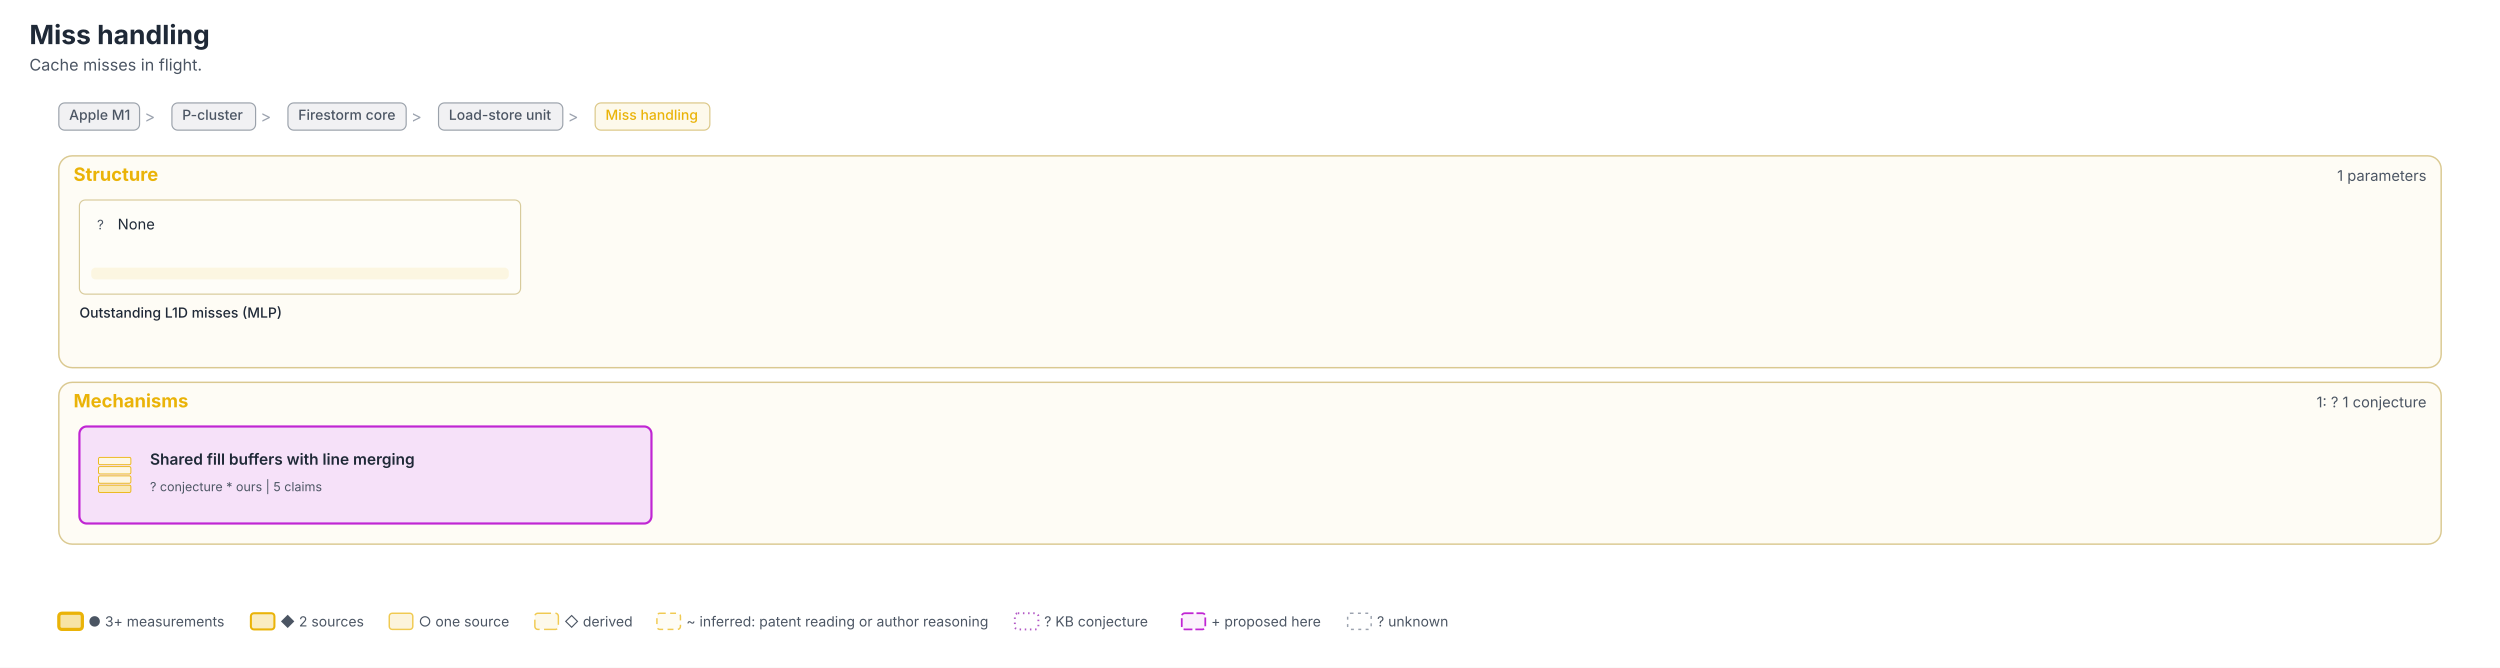
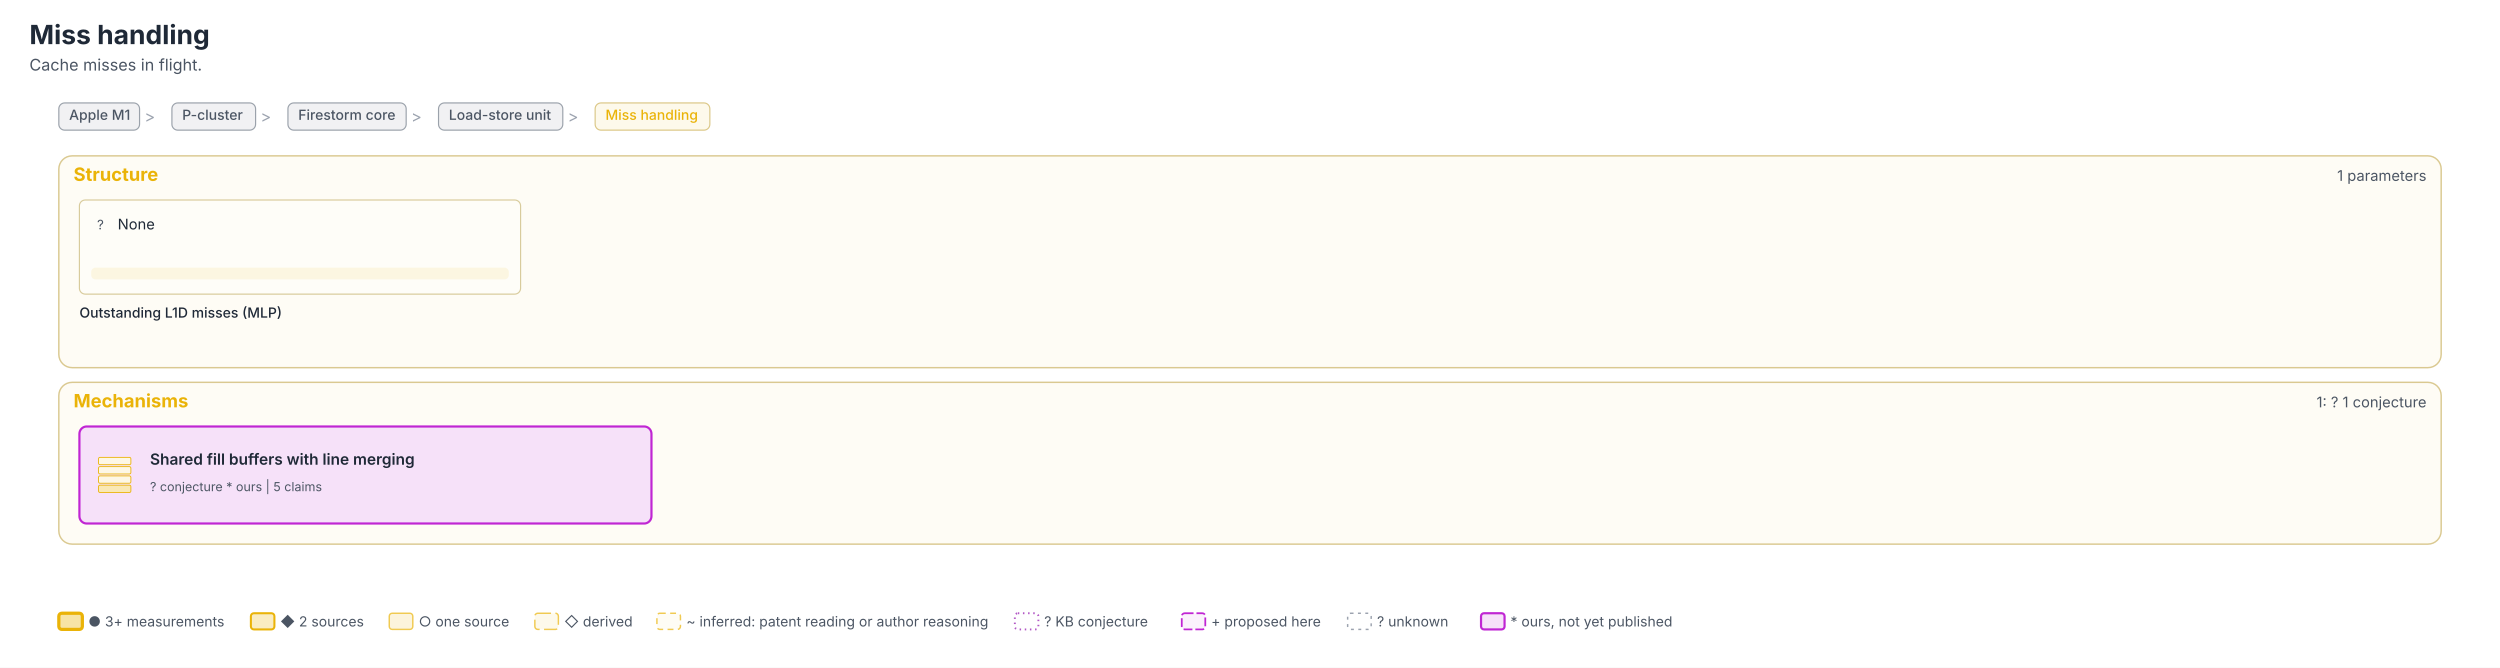
<svg xmlns="http://www.w3.org/2000/svg" viewBox="0 0 1700 454" width="1700" height="454" role="img" aria-label="Miss handling" font-family="Inter, 'Helvetica Neue', Arial, sans-serif" data-kinds="">
  <defs>
    <marker id="arrow" viewBox="0 0 10 10" refX="9" refY="5" markerWidth="9" markerHeight="9" markerUnits="userSpaceOnUse" orient="auto-start-reverse">
      <path d="M0,0 L10,5 L0,10 z" fill="#1f2937" />
    </marker>
    <marker id="arrowrev" viewBox="0 0 10 10" refX="1" refY="5" markerWidth="9" markerHeight="9" markerUnits="userSpaceOnUse" orient="auto-start-reverse">
      <path d="M10,0 L0,5 L10,10 z" fill="#1f2937" />
    </marker>
  </defs>
  <rect x="0" y="0" width="1700" height="454" fill="#ffffff" />
  <text x="20" y="30" font-family="Inter, 'Helvetica Neue', Arial, sans-serif" font-size="18" font-weight="700" fill="#1f2937">Miss handling</text>
  <text x="20" y="48" font-family="Inter, 'Helvetica Neue', Arial, sans-serif" font-size="11" fill="#4b5563">Cache misses in flight.</text>
  <rect x="40.0" y="106.0" width="1620.0" height="144.0" rx="9" fill="#fefcf5" stroke="#dac991" stroke-width="1" />
  <text x="50.0" y="123.0" font-family="Inter, 'Helvetica Neue', Arial, sans-serif" font-size="12.5" font-weight="700" fill="#eab308" text-anchor="start">Structure</text>
  <text x="1650.0" y="123.0" font-family="Inter, 'Helvetica Neue', Arial, sans-serif" font-size="10" font-weight="400" fill="#4b5563" text-anchor="end">1 parameters</text>
  <rect x="40.0" y="260.0" width="1620.0" height="110.0" rx="9" fill="#fefcf5" stroke="#dac991" stroke-width="1" />
  <text x="50.0" y="277.0" font-family="Inter, 'Helvetica Neue', Arial, sans-serif" font-size="12.5" font-weight="700" fill="#eab308" text-anchor="start">Mechanisms</text>
  <text x="1650.0" y="277.0" font-family="Inter, 'Helvetica Neue', Arial, sans-serif" font-size="10" font-weight="400" fill="#4b5563" text-anchor="end">1: ? 1 conjecture</text>
  <rect x="40.0" y="70.0" width="54.9" height="18.5" rx="4" fill="#f1f1f3" stroke="#9ba2ab" stroke-width="0.8" />
  <rect x="116.9" y="70.0" width="56.9" height="18.5" rx="4" fill="#f1f1f3" stroke="#9ba2ab" stroke-width="0.8" />
  <rect x="195.8" y="70.0" width="80.4" height="18.5" rx="4" fill="#f1f1f3" stroke="#9ba2ab" stroke-width="0.8" />
  <rect x="298.2" y="70.0" width="84.5" height="18.5" rx="4" fill="#f1f1f3" stroke="#9ba2ab" stroke-width="0.8" />
  <rect x="404.7" y="70.0" width="78.0" height="18.5" rx="4" fill="#fdf9eb" stroke="#dbc787" stroke-width="0.8" />
  <rect x="54.0" y="136.0" width="300.0" height="64.0" rx="4" fill="#fefdf8" stroke="#d8cb9c" stroke-width="0.8" />
  <rect x="62.0" y="182.0" width="284.0" height="8.0" rx="3" fill="#fcf6e1" stroke="none" stroke-width="1" />
  <rect x="54.0" y="290.0" width="389.0" height="66.0" rx="5" fill="#f6e1f9" stroke="#c026d3" stroke-width="1.5" />
  <rect x="67.0" y="311.0" width="22.0" height="5.0" rx="1" fill="#fdf7e6" stroke="#eab308" stroke-width="0.6" />
  <rect x="67.0" y="317.3" width="22.0" height="5.0" rx="1" fill="#fdf7e6" stroke="#eab308" stroke-width="0.6" />
  <rect x="67.0" y="323.6" width="22.0" height="5.0" rx="1" fill="#fdf7e6" stroke="#eab308" stroke-width="0.6" />
  <rect x="67.0" y="329.9" width="22.0" height="5.0" rx="1" fill="#f9e8b5" stroke="#eab308" stroke-width="0.6" />
  <text x="47.0" y="81.5" font-family="Inter, 'Helvetica Neue', Arial, sans-serif" font-size="9.5" font-weight="500" fill="#4b5563" text-anchor="start">Apple M1</text>
  <text x="101.9" y="83.0" font-family="Inter, 'Helvetica Neue', Arial, sans-serif" font-size="11" font-weight="400" fill="#9ca3af" text-anchor="middle">&gt;</text>
  <text x="123.9" y="81.5" font-family="Inter, 'Helvetica Neue', Arial, sans-serif" font-size="9.5" font-weight="500" fill="#4b5563" text-anchor="start">P-cluster</text>
  <text x="180.8" y="83.0" font-family="Inter, 'Helvetica Neue', Arial, sans-serif" font-size="11" font-weight="400" fill="#9ca3af" text-anchor="middle">&gt;</text>
  <text x="202.8" y="81.5" font-family="Inter, 'Helvetica Neue', Arial, sans-serif" font-size="9.5" font-weight="500" fill="#4b5563" text-anchor="start">Firestorm core</text>
  <text x="283.2" y="83.0" font-family="Inter, 'Helvetica Neue', Arial, sans-serif" font-size="11" font-weight="400" fill="#9ca3af" text-anchor="middle">&gt;</text>
  <text x="305.2" y="81.5" font-family="Inter, 'Helvetica Neue', Arial, sans-serif" font-size="9.5" font-weight="500" fill="#4b5563" text-anchor="start">Load-store unit</text>
  <text x="389.7" y="83.0" font-family="Inter, 'Helvetica Neue', Arial, sans-serif" font-size="11" font-weight="400" fill="#9ca3af" text-anchor="middle">&gt;</text>
  <text x="411.7" y="81.5" font-family="Inter, 'Helvetica Neue', Arial, sans-serif" font-size="9.5" font-weight="500" fill="#eab308" text-anchor="start">Miss handling</text>
  <text x="66.0" y="156.0" font-family="Inter, 'Helvetica Neue', Arial, sans-serif" font-size="9" font-weight="400" fill="#4b5563" text-anchor="start">?</text>
  <text x="80.0" y="156.0" font-family="Inter, 'Helvetica Neue', Arial, sans-serif" font-size="10" font-weight="400" fill="#1f2937" text-anchor="start">None</text>
  <text x="54.0" y="216.0" font-family="Inter, 'Helvetica Neue', Arial, sans-serif" font-size="9.5" font-weight="500" fill="#1f2937" text-anchor="start">Outstanding L1D misses (MLP)</text>
  <text x="102.0" y="316.0" font-family="Inter, 'Helvetica Neue', Arial, sans-serif" font-size="10.5" font-weight="600" fill="#1f2937" text-anchor="start">Shared fill buffers with line merging</text>
  <text x="102.0" y="334.0" font-family="Inter, 'Helvetica Neue', Arial, sans-serif" font-size="8.5" font-weight="400" fill="#4b5563" text-anchor="start">? conjecture  * ours  |  5 claims</text>
  <rect x="40.0" y="417.0" width="16.0" height="11.0" rx="2" fill="#f7e4a6" stroke="#eab308" stroke-width="2.2" />
  <text x="60.0" y="426.0" font-family="Inter, 'Helvetica Neue', Arial, sans-serif" font-size="9.5" font-weight="400" fill="#4b5563" text-anchor="start">● 3+ measurements</text>
  <rect x="170.6" y="417.0" width="16.0" height="11.0" rx="2" fill="#faecc1" stroke="#eab308" stroke-width="1.4" />
  <text x="190.6" y="426.0" font-family="Inter, 'Helvetica Neue', Arial, sans-serif" font-size="9.5" font-weight="400" fill="#4b5563" text-anchor="start">◆ 2 sources</text>
  <rect x="264.7" y="417.0" width="16.0" height="11.0" rx="2" fill="#fcf4dc" stroke="#f0ca52" stroke-width="1" />
  <text x="284.7" y="426.0" font-family="Inter, 'Helvetica Neue', Arial, sans-serif" font-size="9.5" font-weight="400" fill="#4b5563" text-anchor="start">○ one source</text>
  <rect x="363.7" y="417.0" width="16.0" height="11.0" rx="2" fill="#fdf9eb" stroke="#f0ca52" stroke-width="1" stroke-dasharray="9 3" />
  <text x="383.7" y="426.0" font-family="Inter, 'Helvetica Neue', Arial, sans-serif" font-size="9.5" font-weight="400" fill="#4b5563" text-anchor="start">◇ derived</text>
  <rect x="446.7" y="417.0" width="16.0" height="11.0" rx="2" fill="#fefcf5" stroke="#f0ca52" stroke-width="1" stroke-dasharray="4 3" />
  <text x="466.7" y="426.0" font-family="Inter, 'Helvetica Neue', Arial, sans-serif" font-size="9.5" font-weight="400" fill="#4b5563" text-anchor="start">~ inferred: patent reading or author reasoning</text>
  <rect x="690.1" y="417.0" width="16.0" height="11.0" rx="2" fill="none" stroke="#b258c5" stroke-width="1.3" stroke-dasharray="1 2.5" />
  <text x="710.1" y="426.0" font-family="Inter, 'Helvetica Neue', Arial, sans-serif" font-size="9.5" font-weight="400" fill="#4b5563" text-anchor="start">? KB conjecture</text>
  <rect x="803.6" y="417.0" width="16.0" height="11.0" rx="2" fill="#fbf2fc" stroke="#c026d3" stroke-width="1.2" stroke-dasharray="6 2" />
  <text x="823.6" y="426.0" font-family="Inter, 'Helvetica Neue', Arial, sans-serif" font-size="9.5" font-weight="400" fill="#4b5563" text-anchor="start">+ proposed here</text>
  <rect x="916.4" y="417.0" width="16.0" height="11.0" rx="2" fill="none" stroke="#9ca3af" stroke-width="1" stroke-dasharray="2 3" />
  <text x="936.4" y="426.0" font-family="Inter, 'Helvetica Neue', Arial, sans-serif" font-size="9.5" font-weight="400" fill="#4b5563" text-anchor="start">? unknown</text>
+   <rect x="1007.1" y="417.0" width="16.0" height="11.0" rx="2" fill="#f6e1f9" stroke="#c026d3" stroke-width="1.5" />
+   <text x="1027.1" y="426.0" font-family="Inter, 'Helvetica Neue', Arial, sans-serif" font-size="9.5" font-weight="400" fill="#4b5563" text-anchor="start">* ours, not yet published</text>
  <g class="hot-layer">
    <rect class="hot" data-bid="crumb-chip" data-fig="chip" x="40.0" y="70.0" width="54.9" height="18.5" fill="transparent" stroke="none" pointer-events="all" />
    <rect class="hot" data-bid="crumb-pcluster" data-fig="block-pcluster" x="116.9" y="70.0" width="56.9" height="18.5" fill="transparent" stroke="none" pointer-events="all" />
    <rect class="hot" data-bid="crumb-core" data-fig="poster" x="195.8" y="70.0" width="80.4" height="18.5" fill="transparent" stroke="none" pointer-events="all" />
    <rect class="hot" data-bid="crumb-lsu" data-fig="block-lsu" x="298.2" y="70.0" width="84.5" height="18.5" fill="transparent" stroke="none" pointer-events="all" />
    <rect class="hot" data-bid="crumb-mshr" data-fig="block-mshr" x="404.7" y="70.0" width="78.0" height="18.5" fill="transparent" stroke="none" pointer-events="all" />
    <rect class="hot" data-bid="mshr.outstanding" data-param="mshr.outstanding" x="54.0" y="136.0" width="300.0" height="64.0" fill="transparent" stroke="none" pointer-events="all" />
    <rect class="hot" data-bid="fill_buffer_pool" data-mech="fill_buffer_pool" x="54.0" y="290.0" width="389.0" height="66.0" fill="transparent" stroke="none" pointer-events="all" />
    <rect class="hot hot-frame" data-bid="params-mshr" x="40" y="106" width="1620" height="144" fill="transparent" stroke="none" pointer-events="none" />
    <rect class="hot hot-frame" data-bid="mechs-mshr" x="40" y="260" width="1620" height="110" fill="transparent" stroke="none" pointer-events="none" />
  </g>
</svg>
